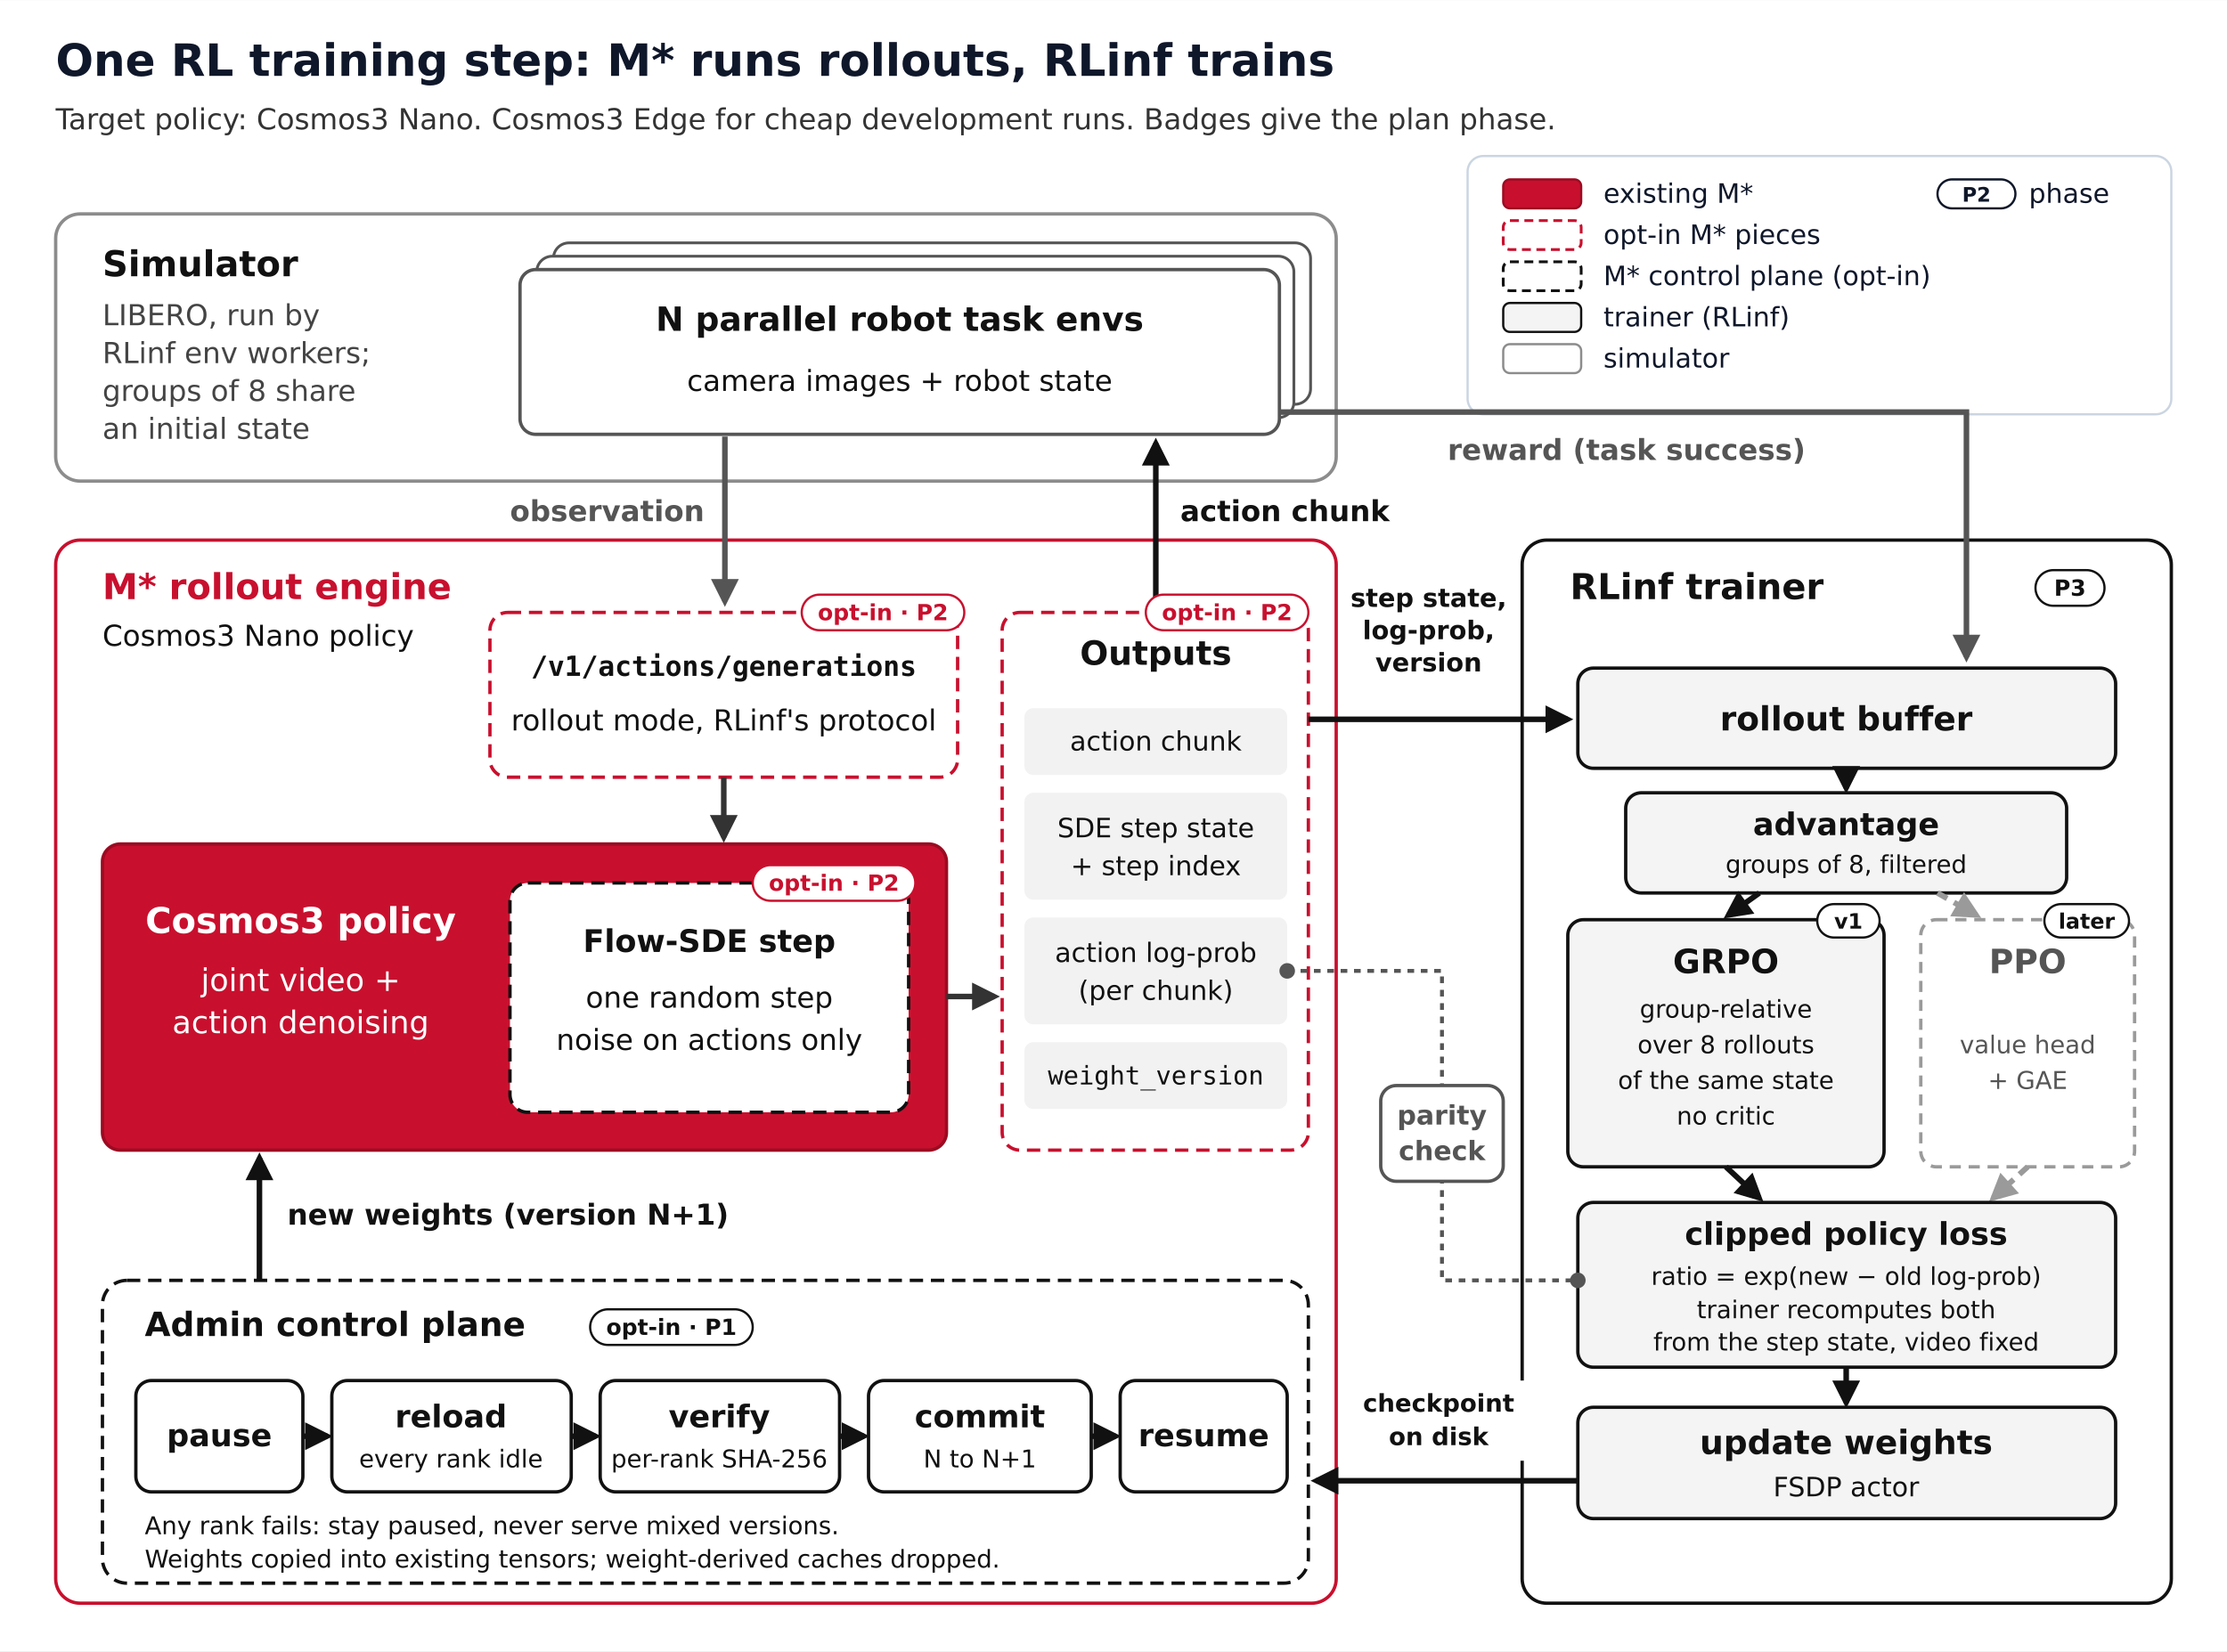
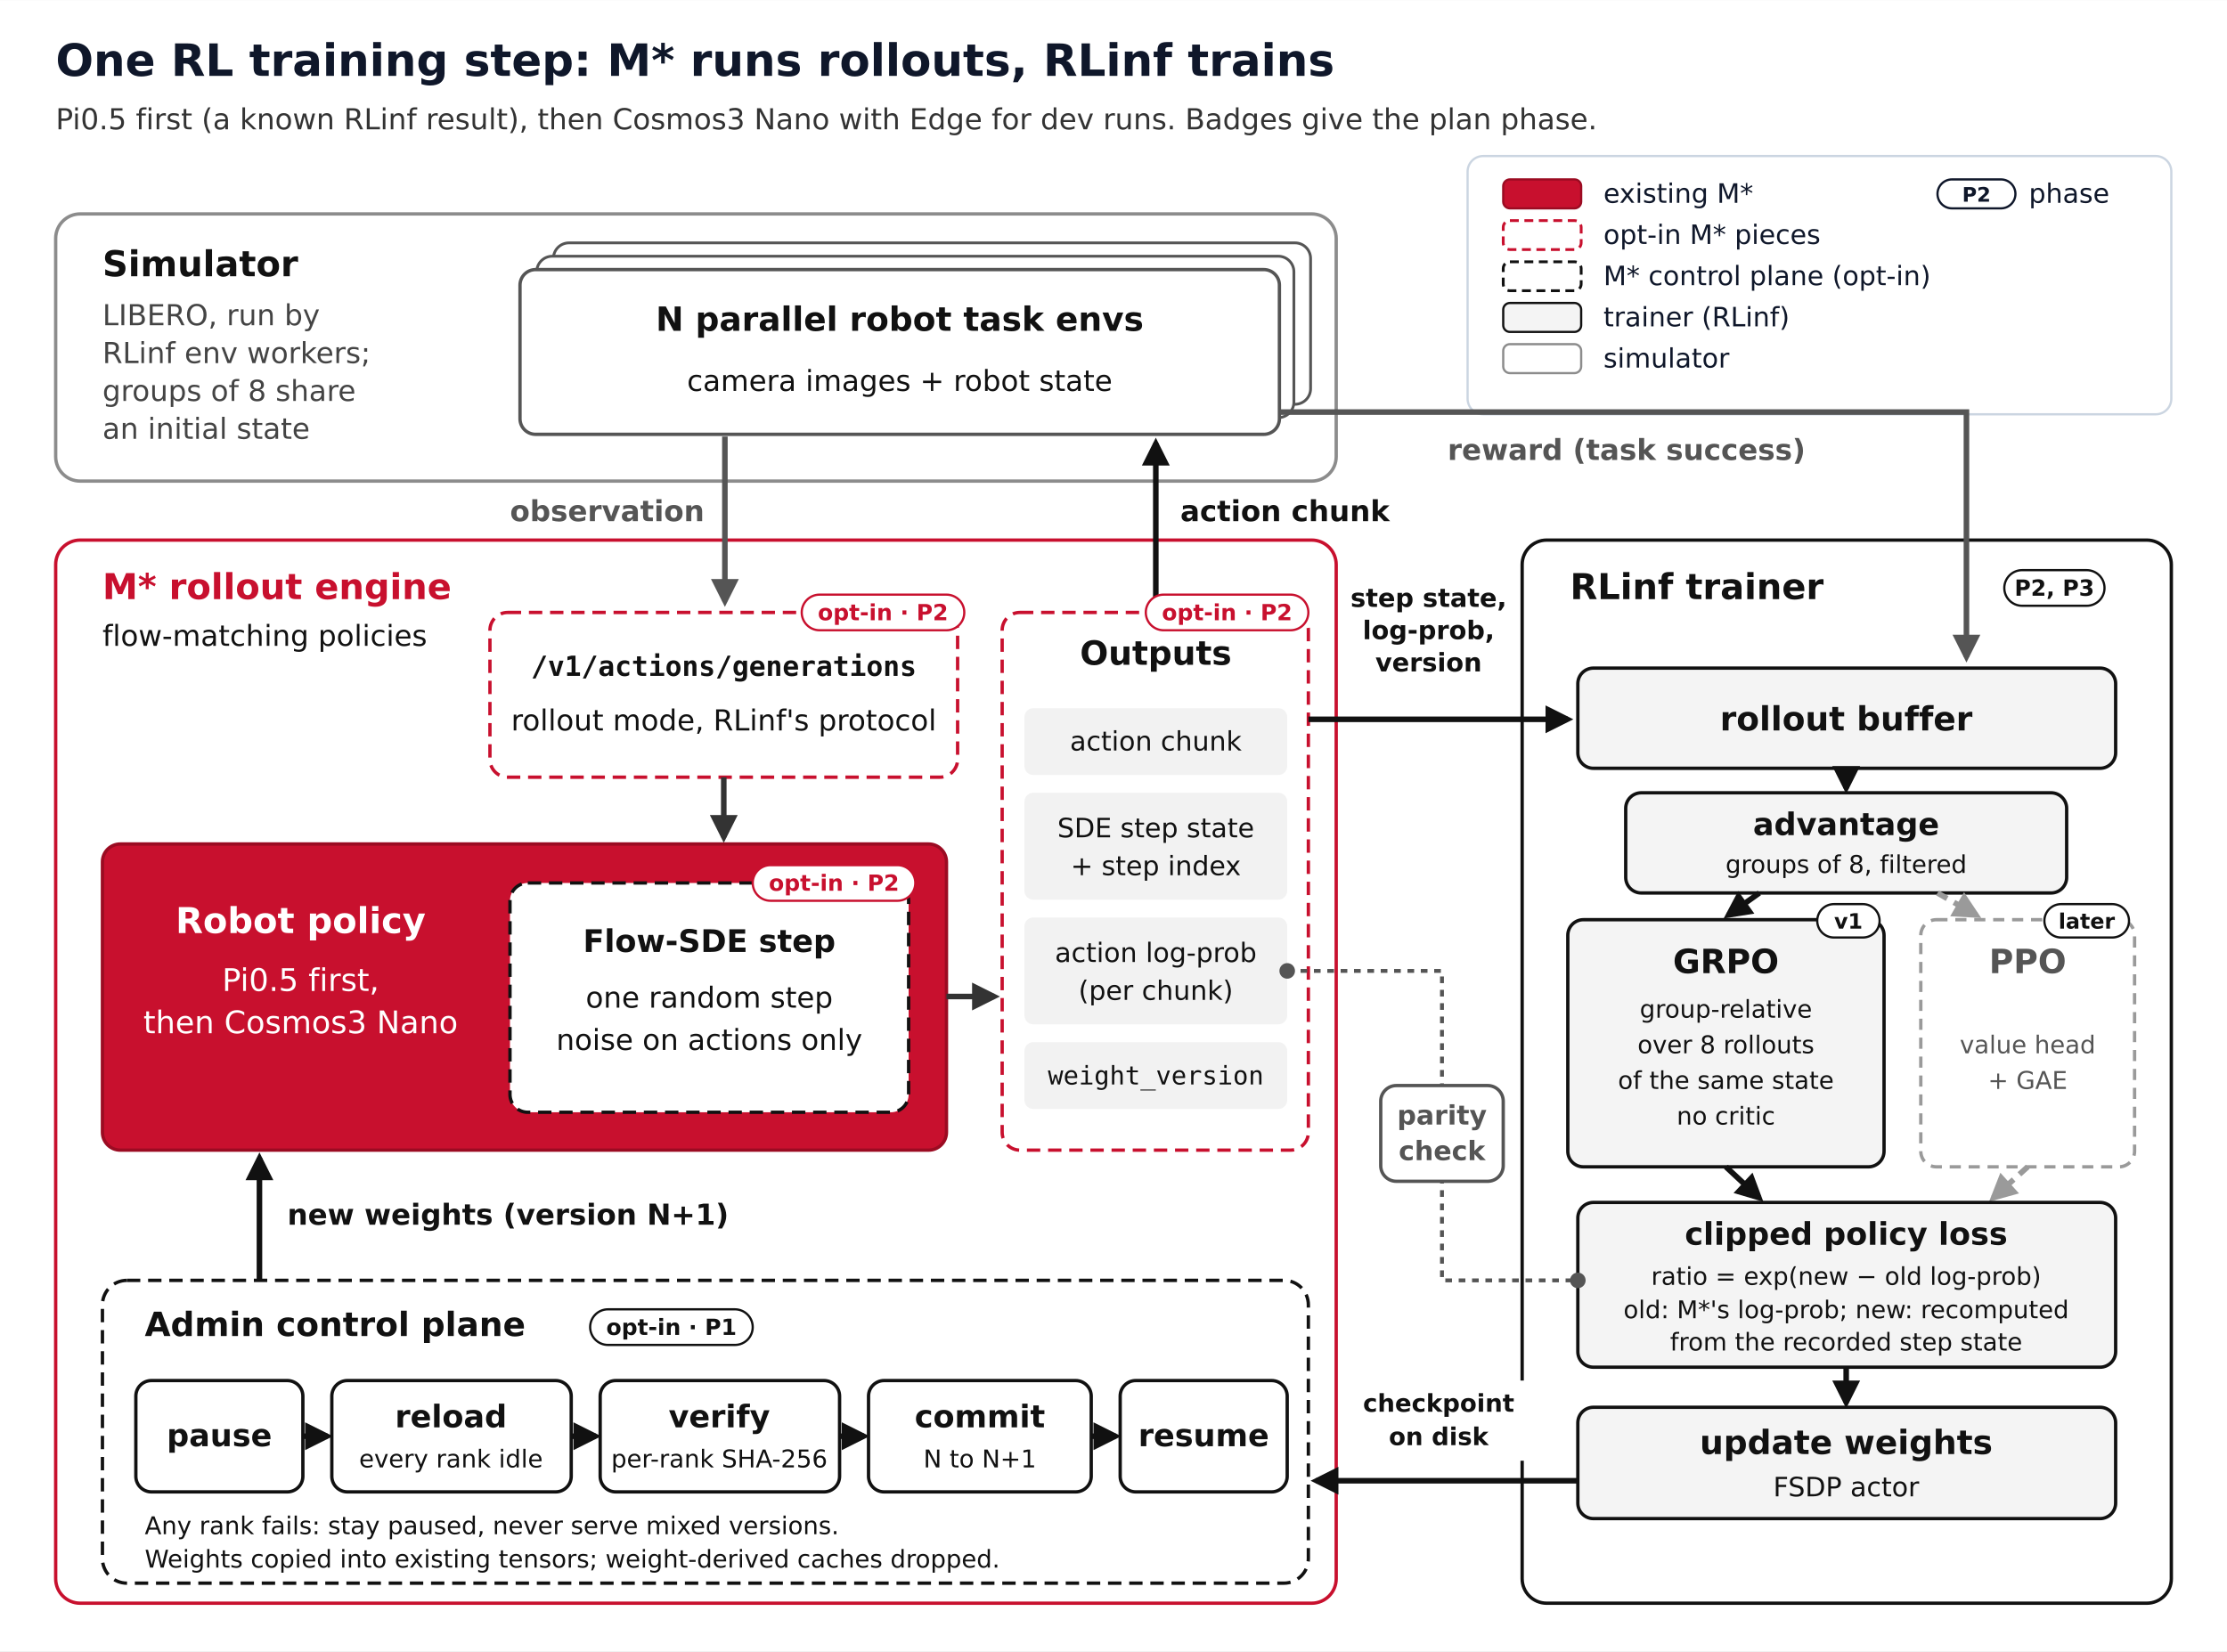
<svg xmlns="http://www.w3.org/2000/svg" width="2400" height="1780" viewBox="0 0 2000 1483" font-family="DejaVu Sans, Arial, sans-serif">
  <defs>
    <marker id="g" viewBox="0 0 10 10" refX="8" refY="5" markerWidth="5" markerHeight="5" orient="auto-start-reverse">
      <path d="M0 0L10 5L0 10z" fill="#555555" />
    </marker>
    <marker id="b" viewBox="0 0 10 10" refX="8" refY="5" markerWidth="5" markerHeight="5" orient="auto-start-reverse">
      <path d="M0 0L10 5L0 10z" fill="#111111" />
    </marker>
    <marker id="k" viewBox="0 0 10 10" refX="8" refY="5" markerWidth="5" markerHeight="5" orient="auto-start-reverse">
      <path d="M0 0L10 5L0 10z" fill="#333333" />
    </marker>
    <marker id="p" viewBox="0 0 10 10" refX="8" refY="5" markerWidth="5" markerHeight="5" orient="auto-start-reverse">
      <path d="M0 0L10 5L0 10z" fill="#111111" />
    </marker>
    <marker id="o" viewBox="0 0 10 10" refX="8" refY="5" markerWidth="5" markerHeight="5" orient="auto-start-reverse">
      <path d="M0 0L10 5L0 10z" fill="#111111" />
    </marker>
    <marker id="ol" viewBox="0 0 10 10" refX="8" refY="5" markerWidth="5" markerHeight="5" orient="auto-start-reverse">
      <path d="M0 0L10 5L0 10z" fill="#9A9A9A" />
    </marker>
  </defs>
  <rect width="2000" height="1483" fill="#FFFFFF" />
  <text x="50" y="68" font-size="40" font-weight="bold" fill="#0F172A">One RL training step: M* runs rollouts, RLinf trains</text>
-   <text x="50" y="116" font-size="26" fill="#333333">Target policy: Cosmos3 Nano. Cosmos3 Edge for cheap development runs. Badges give the plan phase.</text>
+   <text x="50" y="116" font-size="26" fill="#333333">Pi0.5 first (a known RLinf result), then Cosmos3 Nano with Edge for dev runs. Badges give the plan phase.</text>
  <rect x="1318" y="140" width="632" height="232" rx="14" fill="#FFFFFF" stroke="#CBD5E1" stroke-width="2" />
  <rect x="1350" y="161" width="70" height="26" rx="6" fill="#C8102E" stroke="#9B0B22" stroke-width="2" />
  <text x="1440" y="182" font-size="24" fill="#0F172A">existing M*</text>
  <rect x="1350" y="198" width="70" height="26" rx="6" fill="#FFFFFF" stroke="#C8102E" stroke-width="2.5" stroke-dasharray="8 5" />
  <text x="1440" y="219" font-size="24" fill="#0F172A">opt-in M* pieces</text>
  <rect x="1350" y="235" width="70" height="26" rx="6" fill="#FFFFFF" stroke="#111111" stroke-width="2.5" stroke-dasharray="8 5" />
  <text x="1440" y="256" font-size="24" fill="#0F172A">M* control plane (opt-in)</text>
  <rect x="1350" y="272" width="70" height="26" rx="6" fill="#F4F4F4" stroke="#111111" stroke-width="2" />
  <text x="1440" y="293" font-size="24" fill="#0F172A">trainer (RLinf)</text>
  <rect x="1350" y="309" width="70" height="26" rx="6" fill="#FFFFFF" stroke="#8C8C8C" stroke-width="2" />
  <text x="1440" y="330" font-size="24" fill="#0F172A">simulator</text>
  <rect x="1740" y="161" width="70" height="26" rx="13" fill="#FFFFFF" stroke="#0F172A" stroke-width="2" />
  <text x="1775" y="181" font-size="18" font-weight="bold" fill="#0F172A" text-anchor="middle">P2</text>
  <text x="1822" y="182" font-size="24" fill="#0F172A">phase</text>
  <rect x="50" y="192" width="1150" height="240" rx="22" fill="#FFFFFF" stroke="#8C8C8C" stroke-width="3" />
  <rect x="50" y="485" width="1150" height="955" rx="22" fill="#FFFFFF" stroke="#C8102E" stroke-width="3" />
  <rect x="1367" y="485" width="583" height="955" rx="22" fill="#FFFFFF" stroke="#111111" stroke-width="3" />
  <text x="92" y="248" font-size="32" font-weight="bold" fill="#111111">Simulator</text>
  <text x="92" y="292" font-size="26" fill="#444444">LIBERO, run by</text>
  <text x="92" y="326" font-size="26" fill="#444444">RLinf env workers;</text>
  <text x="92" y="360" font-size="26" fill="#444444">groups of 8 share</text>
  <text x="92" y="394" font-size="26" fill="#444444">an initial state</text>
  <rect x="497" y="218" width="680" height="145" rx="14" fill="#FFFFFF" stroke="#555555" stroke-width="2.5" />
  <rect x="482" y="230" width="680" height="145" rx="14" fill="#FFFFFF" stroke="#555555" stroke-width="2.5" />
  <rect x="467" y="242" width="682" height="148" rx="14" fill="#FFFFFF" stroke="#555555" stroke-width="3" />
  <text x="808" y="297" font-size="30" font-weight="bold" fill="#111111" text-anchor="middle">N parallel robot task envs</text>
  <text x="808" y="351" font-size="26" fill="#111111" text-anchor="middle">camera images + robot state</text>
  <line x1="651" y1="392" x2="651" y2="540" stroke="#555555" stroke-width="5" marker-end="url(#g)" />
  <text x="458" y="468" font-size="26" font-weight="bold" fill="#555555">observation</text>
  <line x1="1038" y1="548" x2="1038" y2="398" stroke="#111111" stroke-width="5" marker-end="url(#b)" />
  <text x="1060" y="468" font-size="26" font-weight="bold" fill="#111111">action chunk</text>
  <path d="M1149 370 L1766 370 L1766 590" fill="none" stroke="#555555" stroke-width="5" marker-end="url(#g)" />
  <text x="1300" y="413" font-size="26" font-weight="bold" fill="#555555">reward (task success)</text>
  <text x="92" y="538" font-size="32" font-weight="bold" fill="#C8102E">M* rollout engine</text>
-   <text x="92" y="580" font-size="26" fill="#111111">Cosmos3 Nano policy</text>
+   <text x="92" y="580" font-size="26" fill="#111111">flow-matching policies</text>
  <rect x="440" y="550" width="420" height="148" rx="16" fill="#FFFFFF" stroke="#C8102E" stroke-width="3" stroke-dasharray="12 7" />
  <text x="650" y="607" font-size="25" font-weight="bold" font-family="DejaVu Sans Mono, monospace" fill="#111111" text-anchor="middle">/v1/actions/generations</text>
  <text x="650" y="656" font-size="26" fill="#111111" text-anchor="middle">rollout mode, RLinf's protocol</text>
  <rect x="720" y="534" width="146" height="32" rx="16" fill="#FFFFFF" stroke="#C8102E" stroke-width="2" />
  <text x="793" y="557" font-size="20" font-weight="bold" fill="#C8102E" text-anchor="middle">opt-in · P2</text>
  <line x1="650" y1="698" x2="650" y2="752" stroke="#333333" stroke-width="5" marker-end="url(#k)" />
  <rect x="92" y="758" width="758" height="275" rx="16" fill="#C8102E" stroke="#9B0B22" stroke-width="3" />
-   <text x="270" y="838" font-size="32" font-weight="bold" fill="#FFFFFF" text-anchor="middle">Cosmos3 policy</text>
-   <text x="270" y="890" font-size="28" fill="#FFFFFF" text-anchor="middle">joint video +</text>
-   <text x="270" y="928" font-size="28" fill="#FFFFFF" text-anchor="middle">action denoising</text>
+   <text x="270" y="838" font-size="32" font-weight="bold" fill="#FFFFFF" text-anchor="middle">Robot policy</text>
+   <text x="270" y="890" font-size="28" fill="#FFFFFF" text-anchor="middle">Pi0.5 first,</text>
+   <text x="270" y="928" font-size="28" fill="#FFFFFF" text-anchor="middle">then Cosmos3 Nano</text>
  <rect x="458" y="793" width="358" height="206" rx="16" fill="#FFFFFF" stroke="#111111" stroke-width="3" stroke-dasharray="12 7" />
  <text x="637" y="855" font-size="28" font-weight="bold" fill="#111111" text-anchor="middle">Flow-SDE step</text>
  <text x="637" y="905" font-size="26" fill="#111111" text-anchor="middle">one random step</text>
  <text x="637" y="943" font-size="26" fill="#111111" text-anchor="middle">noise on actions only</text>
  <rect x="676" y="777" width="146" height="32" rx="16" fill="#FFFFFF" stroke="#C8102E" stroke-width="2" />
  <text x="749" y="800" font-size="20" font-weight="bold" fill="#C8102E" text-anchor="middle">opt-in · P2</text>
  <line x1="850" y1="895" x2="893" y2="895" stroke="#333333" stroke-width="5" marker-end="url(#k)" />
  <rect x="900" y="550" width="275" height="483" rx="16" fill="#FFFFFF" stroke="#C8102E" stroke-width="3" stroke-dasharray="12 7" />
  <text x="1038" y="597" font-size="30" font-weight="bold" fill="#111111" text-anchor="middle">Outputs</text>
  <rect x="1029" y="534" width="146" height="32" rx="16" fill="#FFFFFF" stroke="#C8102E" stroke-width="2" />
  <text x="1102" y="557" font-size="20" font-weight="bold" fill="#C8102E" text-anchor="middle">opt-in · P2</text>
  <rect x="920" y="636" width="236" height="60" rx="8" fill="#F2F2F2" />
  <text x="1038" y="674" font-size="24" fill="#111111" text-anchor="middle">action chunk</text>
  <rect x="920" y="712" width="236" height="96" rx="8" fill="#F2F2F2" />
  <text x="1038" y="752" font-size="24" fill="#111111" text-anchor="middle">SDE step state</text>
  <text x="1038" y="786" font-size="24" fill="#111111" text-anchor="middle">+ step index</text>
  <rect x="920" y="824" width="236" height="96" rx="8" fill="#F2F2F2" />
  <text x="1038" y="864" font-size="24" fill="#111111" text-anchor="middle">action log-prob</text>
  <text x="1038" y="898" font-size="24" fill="#111111" text-anchor="middle">(per chunk)</text>
  <rect x="920" y="936" width="236" height="60" rx="8" fill="#F2F2F2" />
  <text x="1038" y="974" font-size="23" font-family="DejaVu Sans Mono, monospace" fill="#111111" text-anchor="middle">weight_version</text>
  <line x1="1175" y1="646" x2="1408" y2="646" stroke="#111111" stroke-width="5" marker-end="url(#b)" />
  <text x="1283" y="545" font-size="23" font-weight="bold" fill="#111111" text-anchor="middle">step state,</text>
  <text x="1283" y="574" font-size="23" font-weight="bold" fill="#111111" text-anchor="middle">log-prob,</text>
  <text x="1283" y="603" font-size="23" font-weight="bold" fill="#111111" text-anchor="middle">version</text>
  <rect x="92" y="1150" width="1083" height="272" rx="22" fill="#FFFFFF" stroke="#111111" stroke-width="3" stroke-dasharray="12 7" />
  <text x="130" y="1200" font-size="30" font-weight="bold" fill="#111111">Admin control plane</text>
  <rect x="530" y="1176" width="146" height="32" rx="16" fill="#FFFFFF" stroke="#111111" stroke-width="2" />
  <text x="603" y="1199" font-size="20" font-weight="bold" fill="#111111" text-anchor="middle">opt-in · P1</text>
  <rect x="122" y="1240" width="150" height="100" rx="14" fill="#FFFFFF" stroke="#111111" stroke-width="3" />
  <text x="197" y="1299" font-size="28" font-weight="bold" fill="#111111" text-anchor="middle">pause</text>
  <rect x="298" y="1240" width="215" height="100" rx="14" fill="#FFFFFF" stroke="#111111" stroke-width="3" />
  <text x="405" y="1282" font-size="28" font-weight="bold" fill="#111111" text-anchor="middle">reload</text>
  <text x="405" y="1318" font-size="22" fill="#111111" text-anchor="middle">every rank idle</text>
  <rect x="539" y="1240" width="215" height="100" rx="14" fill="#FFFFFF" stroke="#111111" stroke-width="3" />
  <text x="646" y="1282" font-size="28" font-weight="bold" fill="#111111" text-anchor="middle">verify</text>
  <text x="646" y="1318" font-size="22" fill="#111111" text-anchor="middle">per-rank SHA-256</text>
  <rect x="780" y="1240" width="200" height="100" rx="14" fill="#FFFFFF" stroke="#111111" stroke-width="3" />
  <text x="880" y="1282" font-size="28" font-weight="bold" fill="#111111" text-anchor="middle">commit</text>
  <text x="880" y="1318" font-size="22" fill="#111111" text-anchor="middle">N to N+1</text>
  <rect x="1006" y="1240" width="150" height="100" rx="14" fill="#FFFFFF" stroke="#111111" stroke-width="3" />
  <text x="1081" y="1299" font-size="28" font-weight="bold" fill="#111111" text-anchor="middle">resume</text>
  <line x1="272" y1="1290" x2="294" y2="1290" stroke="#111111" stroke-width="5" marker-end="url(#p)" />
  <line x1="513" y1="1290" x2="535" y2="1290" stroke="#111111" stroke-width="5" marker-end="url(#p)" />
  <line x1="754" y1="1290" x2="776" y2="1290" stroke="#111111" stroke-width="5" marker-end="url(#p)" />
  <line x1="980" y1="1290" x2="1002" y2="1290" stroke="#111111" stroke-width="5" marker-end="url(#p)" />
  <text x="130" y="1378" font-size="22" fill="#111111">Any rank fails: stay paused, never serve mixed versions.</text>
  <text x="130" y="1408" font-size="22" fill="#111111">Weights copied into existing tensors; weight-derived caches dropped.</text>
  <line x1="233" y1="1150" x2="233" y2="1040" stroke="#111111" stroke-width="5" marker-end="url(#p)" />
  <text x="258" y="1100" font-size="26" font-weight="bold" fill="#111111">new weights (version N+1)</text>
  <text x="1410" y="538" font-size="32" font-weight="bold" fill="#111111">RLinf trainer</text>
-   <rect x="1828" y="512" width="62" height="32" rx="16" fill="#FFFFFF" stroke="#111111" stroke-width="2" />
-   <text x="1859" y="535" font-size="20" font-weight="bold" fill="#111111" text-anchor="middle">P3</text>
+   <rect x="1800" y="512" width="90" height="32" rx="16" fill="#FFFFFF" stroke="#111111" stroke-width="2" />
+   <text x="1845" y="535" font-size="20" font-weight="bold" fill="#111111" text-anchor="middle">P2, P3</text>
  <rect x="1417" y="600" width="483" height="90" rx="14" fill="#F4F4F4" stroke="#111111" stroke-width="3" />
  <text x="1658" y="656" font-size="30" font-weight="bold" fill="#111111" text-anchor="middle">rollout buffer</text>
  <line x1="1658" y1="690" x2="1658" y2="708" stroke="#111111" stroke-width="5" marker-end="url(#o)" />
  <rect x="1460" y="712" width="396" height="90" rx="14" fill="#F4F4F4" stroke="#111111" stroke-width="3" />
  <text x="1658" y="750" font-size="28" font-weight="bold" fill="#111111" text-anchor="middle">advantage</text>
  <text x="1658" y="784" font-size="22" fill="#111111" text-anchor="middle">groups of 8, filtered</text>
  <line x1="1580" y1="802" x2="1552" y2="822" stroke="#111111" stroke-width="5" marker-end="url(#o)" />
  <line x1="1740" y1="802" x2="1775" y2="822" stroke="#9A9A9A" stroke-width="5" stroke-dasharray="10 7" marker-end="url(#ol)" />
  <rect x="1408" y="826" width="284" height="222" rx="14" fill="#F4F4F4" stroke="#111111" stroke-width="3" />
  <text x="1550" y="874" font-size="30" font-weight="bold" fill="#111111" text-anchor="middle">GRPO</text>
  <text x="1550" y="914" font-size="22" fill="#111111" text-anchor="middle">group-relative</text>
  <text x="1550" y="946" font-size="22" fill="#111111" text-anchor="middle">over 8 rollouts</text>
  <text x="1550" y="978" font-size="22" fill="#111111" text-anchor="middle">of the same state</text>
  <text x="1550" y="1010" font-size="22" fill="#111111" text-anchor="middle">no critic</text>
  <rect x="1632" y="812" width="56" height="30" rx="15" fill="#FFFFFF" stroke="#111111" stroke-width="2" />
  <text x="1660" y="834" font-size="19" font-weight="bold" fill="#111111" text-anchor="middle">v1</text>
  <rect x="1725" y="826" width="192" height="222" rx="14" fill="#FFFFFF" stroke="#9A9A9A" stroke-width="3" stroke-dasharray="10 7" />
  <text x="1821" y="874" font-size="30" font-weight="bold" fill="#555555" text-anchor="middle">PPO</text>
  <text x="1821" y="946" font-size="22" fill="#555555" text-anchor="middle">value head</text>
  <text x="1821" y="978" font-size="22" fill="#555555" text-anchor="middle">+ GAE</text>
  <rect x="1836" y="812" width="76" height="30" rx="15" fill="#FFFFFF" stroke="#111111" stroke-width="2" />
  <text x="1874" y="834" font-size="19" font-weight="bold" fill="#111111" text-anchor="middle">later</text>
  <line x1="1550" y1="1048" x2="1580" y2="1076" stroke="#111111" stroke-width="5" marker-end="url(#o)" />
  <line x1="1821" y1="1048" x2="1790" y2="1076" stroke="#9A9A9A" stroke-width="5" stroke-dasharray="10 7" marker-end="url(#ol)" />
  <rect x="1417" y="1080" width="483" height="148" rx="14" fill="#F4F4F4" stroke="#111111" stroke-width="3" />
  <text x="1658" y="1118" font-size="28" font-weight="bold" fill="#111111" text-anchor="middle">clipped policy loss</text>
  <text x="1658" y="1154" font-size="22" fill="#111111" text-anchor="middle">ratio = exp(new − old log-prob)</text>
-   <text x="1658" y="1184" font-size="22" fill="#111111" text-anchor="middle">trainer recomputes both</text>
-   <text x="1658" y="1213" font-size="22" fill="#111111" text-anchor="middle">from the step state, video fixed</text>
+   <text x="1658" y="1184" font-size="22" fill="#111111" text-anchor="middle">old: M*'s log-prob; new: recomputed</text>
+   <text x="1658" y="1213" font-size="22" fill="#111111" text-anchor="middle">from the recorded step state</text>
  <line x1="1658" y1="1228" x2="1658" y2="1260" stroke="#111111" stroke-width="5" marker-end="url(#o)" />
  <rect x="1417" y="1264" width="483" height="100" rx="14" fill="#F4F4F4" stroke="#111111" stroke-width="3" />
  <text x="1658" y="1306" font-size="30" font-weight="bold" fill="#111111" text-anchor="middle">update weights</text>
  <text x="1658" y="1344" font-size="24" fill="#111111" text-anchor="middle">FSDP actor</text>
  <line x1="1417" y1="1330" x2="1182" y2="1330" stroke="#111111" stroke-width="5" marker-end="url(#o)" />
  <rect x="1212" y="1240" width="160" height="72" fill="#FFFFFF" />
  <text x="1292" y="1268" font-size="22" font-weight="bold" fill="#111111" text-anchor="middle">checkpoint</text>
  <text x="1292" y="1298" font-size="22" font-weight="bold" fill="#111111" text-anchor="middle">on disk</text>
  <path d="M1156 872 L1295 872 L1295 1150 L1415 1150" fill="none" stroke="#555555" stroke-width="3.5" stroke-dasharray="6 6" />
  <circle cx="1156" cy="872" r="7" fill="#555555" />
  <circle cx="1417" cy="1150" r="7" fill="#555555" />
  <rect x="1240" y="975" width="110" height="86" rx="14" fill="#FFFFFF" stroke="#555555" stroke-width="3" />
  <text x="1295" y="1010" font-size="24" font-weight="bold" fill="#555555" text-anchor="middle">parity</text>
  <text x="1295" y="1042" font-size="24" font-weight="bold" fill="#555555" text-anchor="middle">check</text>
</svg>
